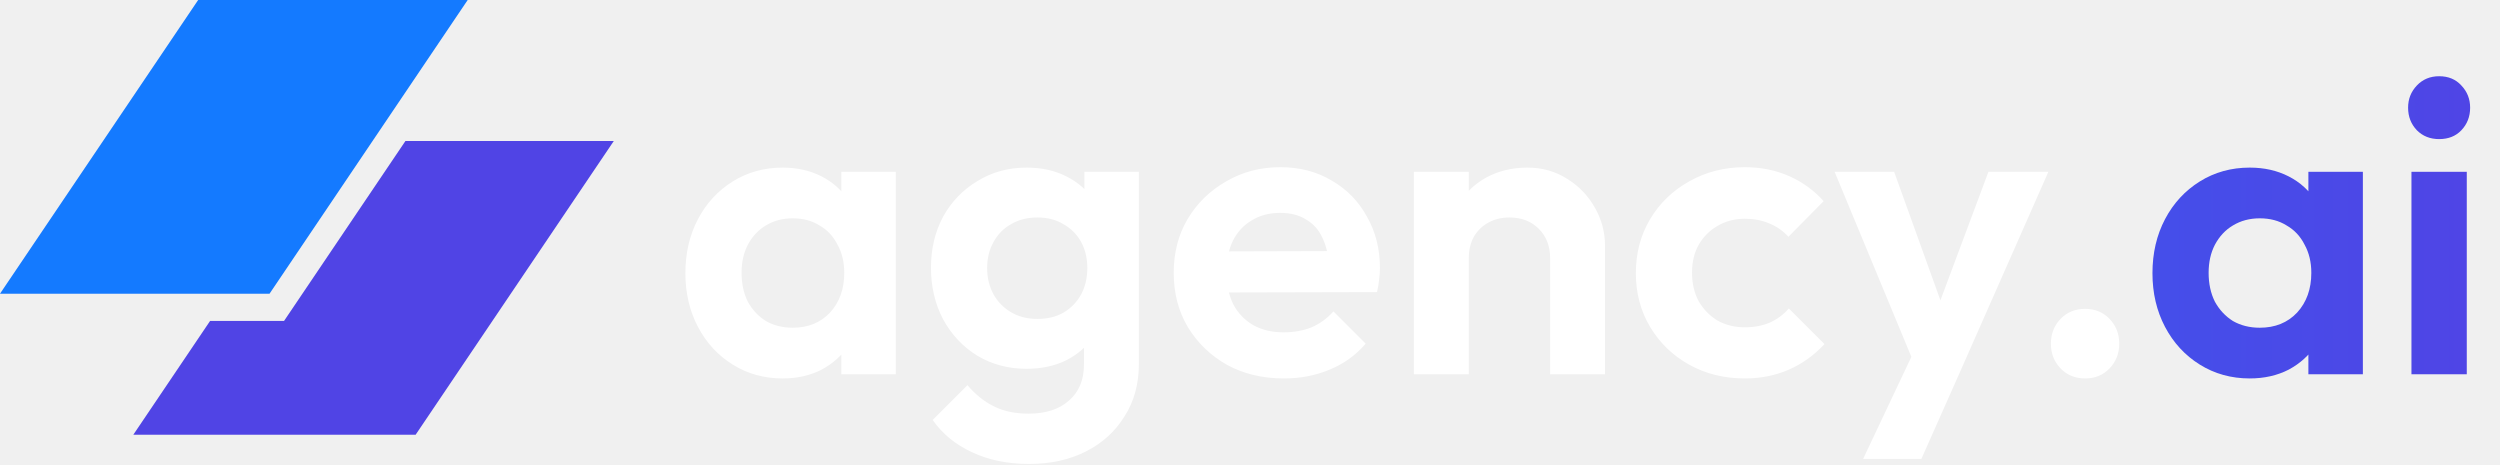
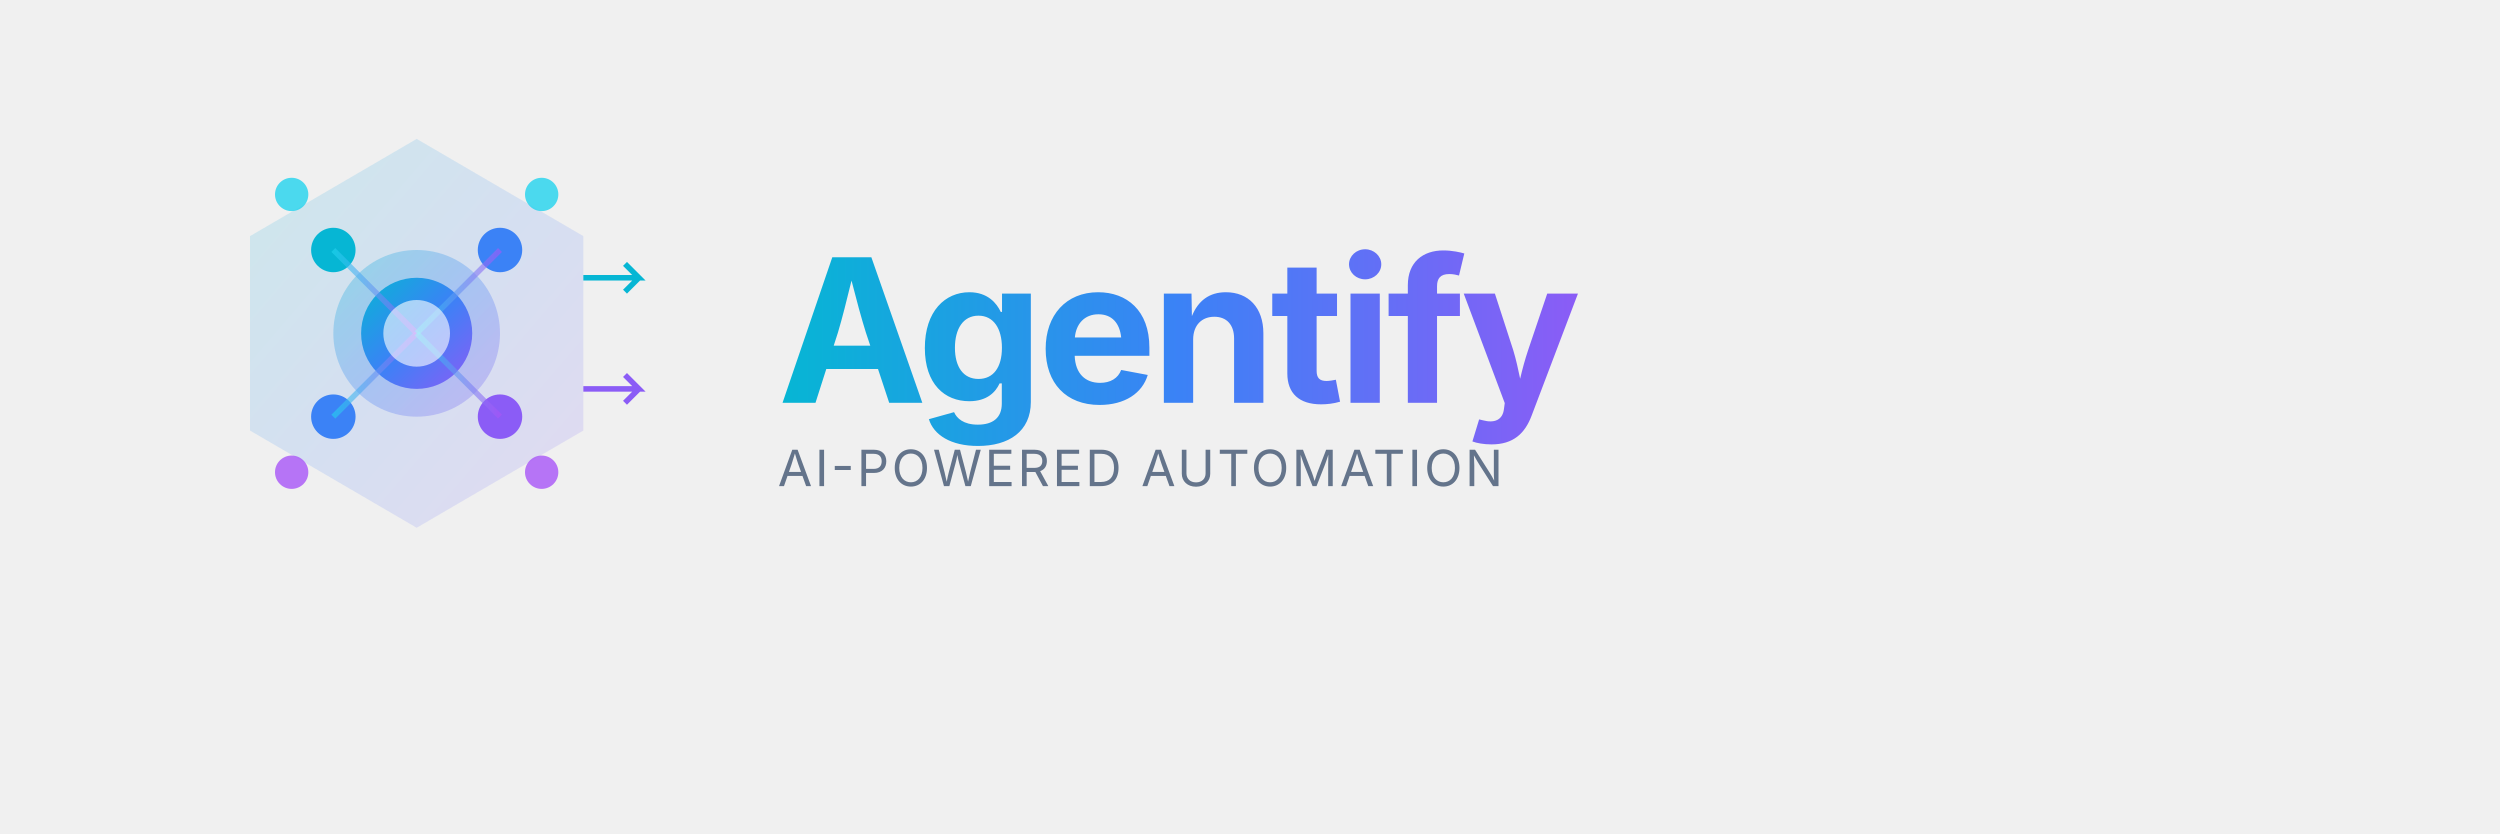
- <svg xmlns="http://www.w3.org/2000/svg" width="167" height="31" viewBox="0 0 167 31" fill="none">
-   <path d="M52.28 25.28C51.048 25.28 49.937 24.972 48.948 24.356C47.959 23.74 47.184 22.9 46.624 21.836C46.064 20.772 45.784 19.577 45.784 18.252C45.784 16.908 46.064 15.704 46.624 14.64C47.184 13.576 47.959 12.736 48.948 12.12C49.937 11.504 51.048 11.196 52.28 11.196C53.251 11.196 54.119 11.392 54.884 11.784C55.649 12.176 56.256 12.727 56.704 13.436C57.171 14.127 57.423 14.911 57.46 15.788V20.66C57.423 21.556 57.171 22.349 56.704 23.04C56.256 23.731 55.649 24.281 54.884 24.692C54.119 25.084 53.251 25.28 52.28 25.28ZM52.952 21.892C53.979 21.892 54.809 21.556 55.444 20.884C56.079 20.193 56.396 19.307 56.396 18.224C56.396 17.515 56.247 16.889 55.948 16.348C55.668 15.788 55.267 15.359 54.744 15.06C54.24 14.743 53.643 14.584 52.952 14.584C52.28 14.584 51.683 14.743 51.16 15.06C50.656 15.359 50.255 15.788 49.956 16.348C49.676 16.889 49.536 17.515 49.536 18.224C49.536 18.952 49.676 19.596 49.956 20.156C50.255 20.697 50.656 21.127 51.16 21.444C51.683 21.743 52.28 21.892 52.952 21.892ZM56.2 25V21.36L56.788 18.056L56.2 14.808V11.476H59.84V25H56.2ZM68.741 30.992C67.304 30.992 66.034 30.731 64.933 30.208C63.832 29.704 62.954 28.985 62.301 28.052L64.625 25.728C65.148 26.344 65.726 26.811 66.361 27.128C67.014 27.464 67.798 27.632 68.713 27.632C69.852 27.632 70.748 27.343 71.401 26.764C72.073 26.185 72.409 25.383 72.409 24.356V20.968L73.025 18L72.437 15.032V11.476H76.077V24.3C76.077 25.644 75.76 26.811 75.125 27.8C74.509 28.808 73.65 29.592 72.549 30.152C71.448 30.712 70.178 30.992 68.741 30.992ZM68.573 24.636C67.36 24.636 66.268 24.347 65.297 23.768C64.326 23.171 63.561 22.359 63.001 21.332C62.46 20.305 62.189 19.157 62.189 17.888C62.189 16.619 62.46 15.48 63.001 14.472C63.561 13.464 64.326 12.671 65.297 12.092C66.268 11.495 67.36 11.196 68.573 11.196C69.581 11.196 70.468 11.392 71.233 11.784C72.017 12.176 72.633 12.717 73.081 13.408C73.529 14.08 73.772 14.873 73.809 15.788V20.044C73.772 20.94 73.52 21.743 73.053 22.452C72.605 23.143 71.989 23.684 71.205 24.076C70.44 24.449 69.562 24.636 68.573 24.636ZM69.301 21.304C69.973 21.304 70.552 21.164 71.037 20.884C71.541 20.585 71.933 20.184 72.213 19.68C72.493 19.157 72.633 18.569 72.633 17.916C72.633 17.244 72.493 16.656 72.213 16.152C71.933 15.648 71.541 15.256 71.037 14.976C70.552 14.677 69.973 14.528 69.301 14.528C68.629 14.528 68.041 14.677 67.537 14.976C67.033 15.256 66.641 15.657 66.361 16.18C66.081 16.684 65.941 17.263 65.941 17.916C65.941 18.551 66.081 19.129 66.361 19.652C66.641 20.156 67.033 20.557 67.537 20.856C68.041 21.155 68.629 21.304 69.301 21.304ZM85.768 25.28C84.349 25.28 83.089 24.981 81.988 24.384C80.886 23.768 80.009 22.928 79.356 21.864C78.721 20.8 78.404 19.587 78.404 18.224C78.404 16.88 78.712 15.685 79.328 14.64C79.962 13.576 80.821 12.736 81.904 12.12C82.986 11.485 84.19 11.168 85.516 11.168C86.822 11.168 87.97 11.467 88.96 12.064C89.968 12.643 90.752 13.445 91.312 14.472C91.89 15.48 92.18 16.628 92.18 17.916C92.18 18.159 92.161 18.411 92.124 18.672C92.105 18.915 92.058 19.195 91.984 19.512L80.616 19.54V16.796L90.276 16.768L88.792 17.916C88.754 17.113 88.605 16.441 88.344 15.9C88.101 15.359 87.737 14.948 87.252 14.668C86.785 14.369 86.206 14.22 85.516 14.22C84.788 14.22 84.153 14.388 83.612 14.724C83.07 15.041 82.65 15.499 82.352 16.096C82.072 16.675 81.932 17.365 81.932 18.168C81.932 18.989 82.081 19.708 82.38 20.324C82.697 20.921 83.145 21.388 83.724 21.724C84.302 22.041 84.974 22.2 85.74 22.2C86.43 22.2 87.056 22.088 87.616 21.864C88.176 21.621 88.661 21.267 89.072 20.8L91.228 22.956C90.574 23.721 89.772 24.3 88.82 24.692C87.886 25.084 86.869 25.28 85.768 25.28ZM103.548 25V17.244C103.548 16.441 103.296 15.788 102.792 15.284C102.288 14.78 101.635 14.528 100.832 14.528C100.31 14.528 99.843 14.64 99.432 14.864C99.022 15.088 98.695 15.405 98.452 15.816C98.228 16.227 98.116 16.703 98.116 17.244L96.688 16.516C96.688 15.452 96.912 14.528 97.36 13.744C97.827 12.941 98.462 12.316 99.264 11.868C100.086 11.42 101.01 11.196 102.036 11.196C103.026 11.196 103.912 11.448 104.696 11.952C105.48 12.437 106.096 13.081 106.544 13.884C106.992 14.668 107.216 15.517 107.216 16.432V25H103.548ZM94.448 25V11.476H98.116V25H94.448ZM116.555 25.28C115.174 25.28 113.932 24.972 112.831 24.356C111.73 23.74 110.862 22.9 110.227 21.836C109.592 20.772 109.275 19.577 109.275 18.252C109.275 16.908 109.592 15.704 110.227 14.64C110.862 13.576 111.73 12.736 112.831 12.12C113.951 11.485 115.192 11.168 116.555 11.168C117.619 11.168 118.599 11.364 119.495 11.756C120.391 12.148 121.166 12.708 121.819 13.436L119.467 15.816C119.112 15.424 118.683 15.125 118.179 14.92C117.694 14.715 117.152 14.612 116.555 14.612C115.883 14.612 115.276 14.771 114.735 15.088C114.212 15.387 113.792 15.807 113.475 16.348C113.176 16.871 113.027 17.496 113.027 18.224C113.027 18.933 113.176 19.568 113.475 20.128C113.792 20.669 114.212 21.099 114.735 21.416C115.276 21.715 115.883 21.864 116.555 21.864C117.171 21.864 117.722 21.761 118.207 21.556C118.711 21.332 119.14 21.015 119.495 20.604L121.875 22.984C121.184 23.731 120.391 24.3 119.495 24.692C118.599 25.084 117.619 25.28 116.555 25.28ZM128.208 25.112L122.552 11.476H126.528L130.28 21.892H128.936L132.828 11.476H136.832L130.812 25.112H128.208ZM124.456 30.656L128.572 21.948L130.812 25.112L128.348 30.656H124.456ZM139.296 25.28C138.624 25.28 138.074 25.056 137.644 24.608C137.215 24.16 137 23.609 137 22.956C137 22.303 137.215 21.752 137.644 21.304C138.074 20.856 138.624 20.632 139.296 20.632C139.95 20.632 140.491 20.856 140.92 21.304C141.35 21.752 141.564 22.303 141.564 22.956C141.564 23.609 141.35 24.16 140.92 24.608C140.491 25.056 139.95 25.28 139.296 25.28Z" fill="white" />
-   <path d="M150.28 25.28C149.048 25.28 147.937 24.972 146.948 24.356C145.959 23.74 145.184 22.9 144.624 21.836C144.064 20.772 143.784 19.577 143.784 18.252C143.784 16.908 144.064 15.704 144.624 14.64C145.184 13.576 145.959 12.736 146.948 12.12C147.937 11.504 149.048 11.196 150.28 11.196C151.251 11.196 152.119 11.392 152.884 11.784C153.649 12.176 154.256 12.727 154.704 13.436C155.171 14.127 155.423 14.911 155.46 15.788V20.66C155.423 21.556 155.171 22.349 154.704 23.04C154.256 23.731 153.649 24.281 152.884 24.692C152.119 25.084 151.251 25.28 150.28 25.28ZM150.952 21.892C151.979 21.892 152.809 21.556 153.444 20.884C154.079 20.193 154.396 19.307 154.396 18.224C154.396 17.515 154.247 16.889 153.948 16.348C153.668 15.788 153.267 15.359 152.744 15.06C152.24 14.743 151.643 14.584 150.952 14.584C150.28 14.584 149.683 14.743 149.16 15.06C148.656 15.359 148.255 15.788 147.956 16.348C147.676 16.889 147.536 17.515 147.536 18.224C147.536 18.952 147.676 19.596 147.956 20.156C148.255 20.697 148.656 21.127 149.16 21.444C149.683 21.743 150.28 21.892 150.952 21.892ZM154.2 25V21.36L154.788 18.056L154.2 14.808V11.476H157.84V25H154.2ZM161.085 25V11.476H164.781V25H161.085ZM162.933 9.292C162.336 9.292 161.841 9.096 161.449 8.704C161.057 8.293 160.861 7.789 160.861 7.192C160.861 6.613 161.057 6.119 161.449 5.708C161.841 5.297 162.336 5.092 162.933 5.092C163.549 5.092 164.044 5.297 164.417 5.708C164.809 6.119 165.005 6.613 165.005 7.192C165.005 7.789 164.809 8.293 164.417 8.704C164.044 9.096 163.549 9.292 162.933 9.292Z" fill="url(#paint0_linear_8793_4607)" />
-   <path d="M13.237 0H31.242L18.005 19.62H0L13.237 0Z" fill="#147AFF" />
-   <path d="M14.033 21.44L8.906 29.039H27.765L41.002 9.419H27.083L18.973 21.44H14.033Z" fill="#5044E5" />
+ <svg xmlns="http://www.w3.org/2000/svg" width="900" height="300" viewBox="0 0 900 300" fill="none">
  <defs>
-     <linearGradient id="paint0_linear_8793_4607" x1="45" y1="14.5" x2="167" y2="14.5" gradientUnits="userSpaceOnUse">
-       <stop stop-color="#147AFF" />
-       <stop offset="1" stop-color="#5044E5" />
+     <linearGradient id="mainGradient" x1="0%" y1="0%" x2="100%" y2="100%">
+       <stop offset="0%" style="stop-color:#06b6d4;stop-opacity:1" />
+       <stop offset="50%" style="stop-color:#3b82f6;stop-opacity:1" />
+       <stop offset="100%" style="stop-color:#8b5cf6;stop-opacity:1" />
+     </linearGradient>
+     <linearGradient id="textGradient" x1="0%" y1="0%" x2="100%" y2="0%">
+       <stop offset="0%" style="stop-color:#06b6d4;stop-opacity:1" />
+       <stop offset="50%" style="stop-color:#3b82f6;stop-opacity:1" />
+       <stop offset="100%" style="stop-color:#8b5cf6;stop-opacity:1" />
+     </linearGradient>
+     <linearGradient id="accentGradient" x1="0%" y1="0%" x2="100%" y2="0%">
+       <stop offset="0%" style="stop-color:#22d3ee;stop-opacity:1" />
+       <stop offset="100%" style="stop-color:#a855f7;stop-opacity:1" />
    </linearGradient>
  </defs>
+   <path d="M150 50 L210 85 L210 155 L150 190 L90 155 L90 85 Z" fill="url(#mainGradient)" opacity="0.15" />
+   <circle cx="150" cy="120" r="30" fill="url(#mainGradient)" opacity="0.3" />
+   <circle cx="150" cy="120" r="20" fill="url(#mainGradient)" />
+   <circle cx="120" cy="90" r="8" fill="#06b6d4" />
+   <circle cx="180" cy="90" r="8" fill="#3b82f6" />
+   <circle cx="120" cy="150" r="8" fill="#3b82f6" />
+   <circle cx="180" cy="150" r="8" fill="#8b5cf6" />
+   <line x1="150" y1="120" x2="120" y2="90" stroke="url(#accentGradient)" stroke-width="2" opacity="0.6" />
+   <line x1="150" y1="120" x2="180" y2="90" stroke="url(#accentGradient)" stroke-width="2" opacity="0.6" />
+   <line x1="150" y1="120" x2="120" y2="150" stroke="url(#accentGradient)" stroke-width="2" opacity="0.6" />
+   <line x1="150" y1="120" x2="180" y2="150" stroke="url(#accentGradient)" stroke-width="2" opacity="0.6" />
+   <circle cx="105" cy="70" r="6" fill="#22d3ee" opacity="0.8" />
+   <circle cx="195" cy="70" r="6" fill="#22d3ee" opacity="0.8" />
+   <circle cx="105" cy="170" r="6" fill="#a855f7" opacity="0.8" />
+   <circle cx="195" cy="170" r="6" fill="#a855f7" opacity="0.8" />
+   <path d="M210 100 L230 100 L225 95 M230 100 L225 105" stroke="#06b6d4" stroke-width="2" fill="none" />
+   <path d="M210 140 L230 140 L225 135 M230 140 L225 145" stroke="#8b5cf6" stroke-width="2" fill="none" />
+   <circle cx="150" cy="120" r="12" fill="white" opacity="0.6">
+     <animate attributeName="r" values="12;15;12" dur="2s" repeatCount="indefinite" />
+     <animate attributeName="opacity" values="0.6;0.3;0.6" dur="2s" repeatCount="indefinite" />
+   </circle>
+   <text x="280" y="145" font-family="system-ui, -apple-system, sans-serif" font-size="72" font-weight="700" fill="url(#textGradient)" letter-spacing="-2">Agentify</text>
+   <text x="280" y="175" font-family="system-ui, -apple-system, sans-serif" font-size="18" fill="#64748b" letter-spacing="1">AI-POWERED AUTOMATION</text>
</svg>
